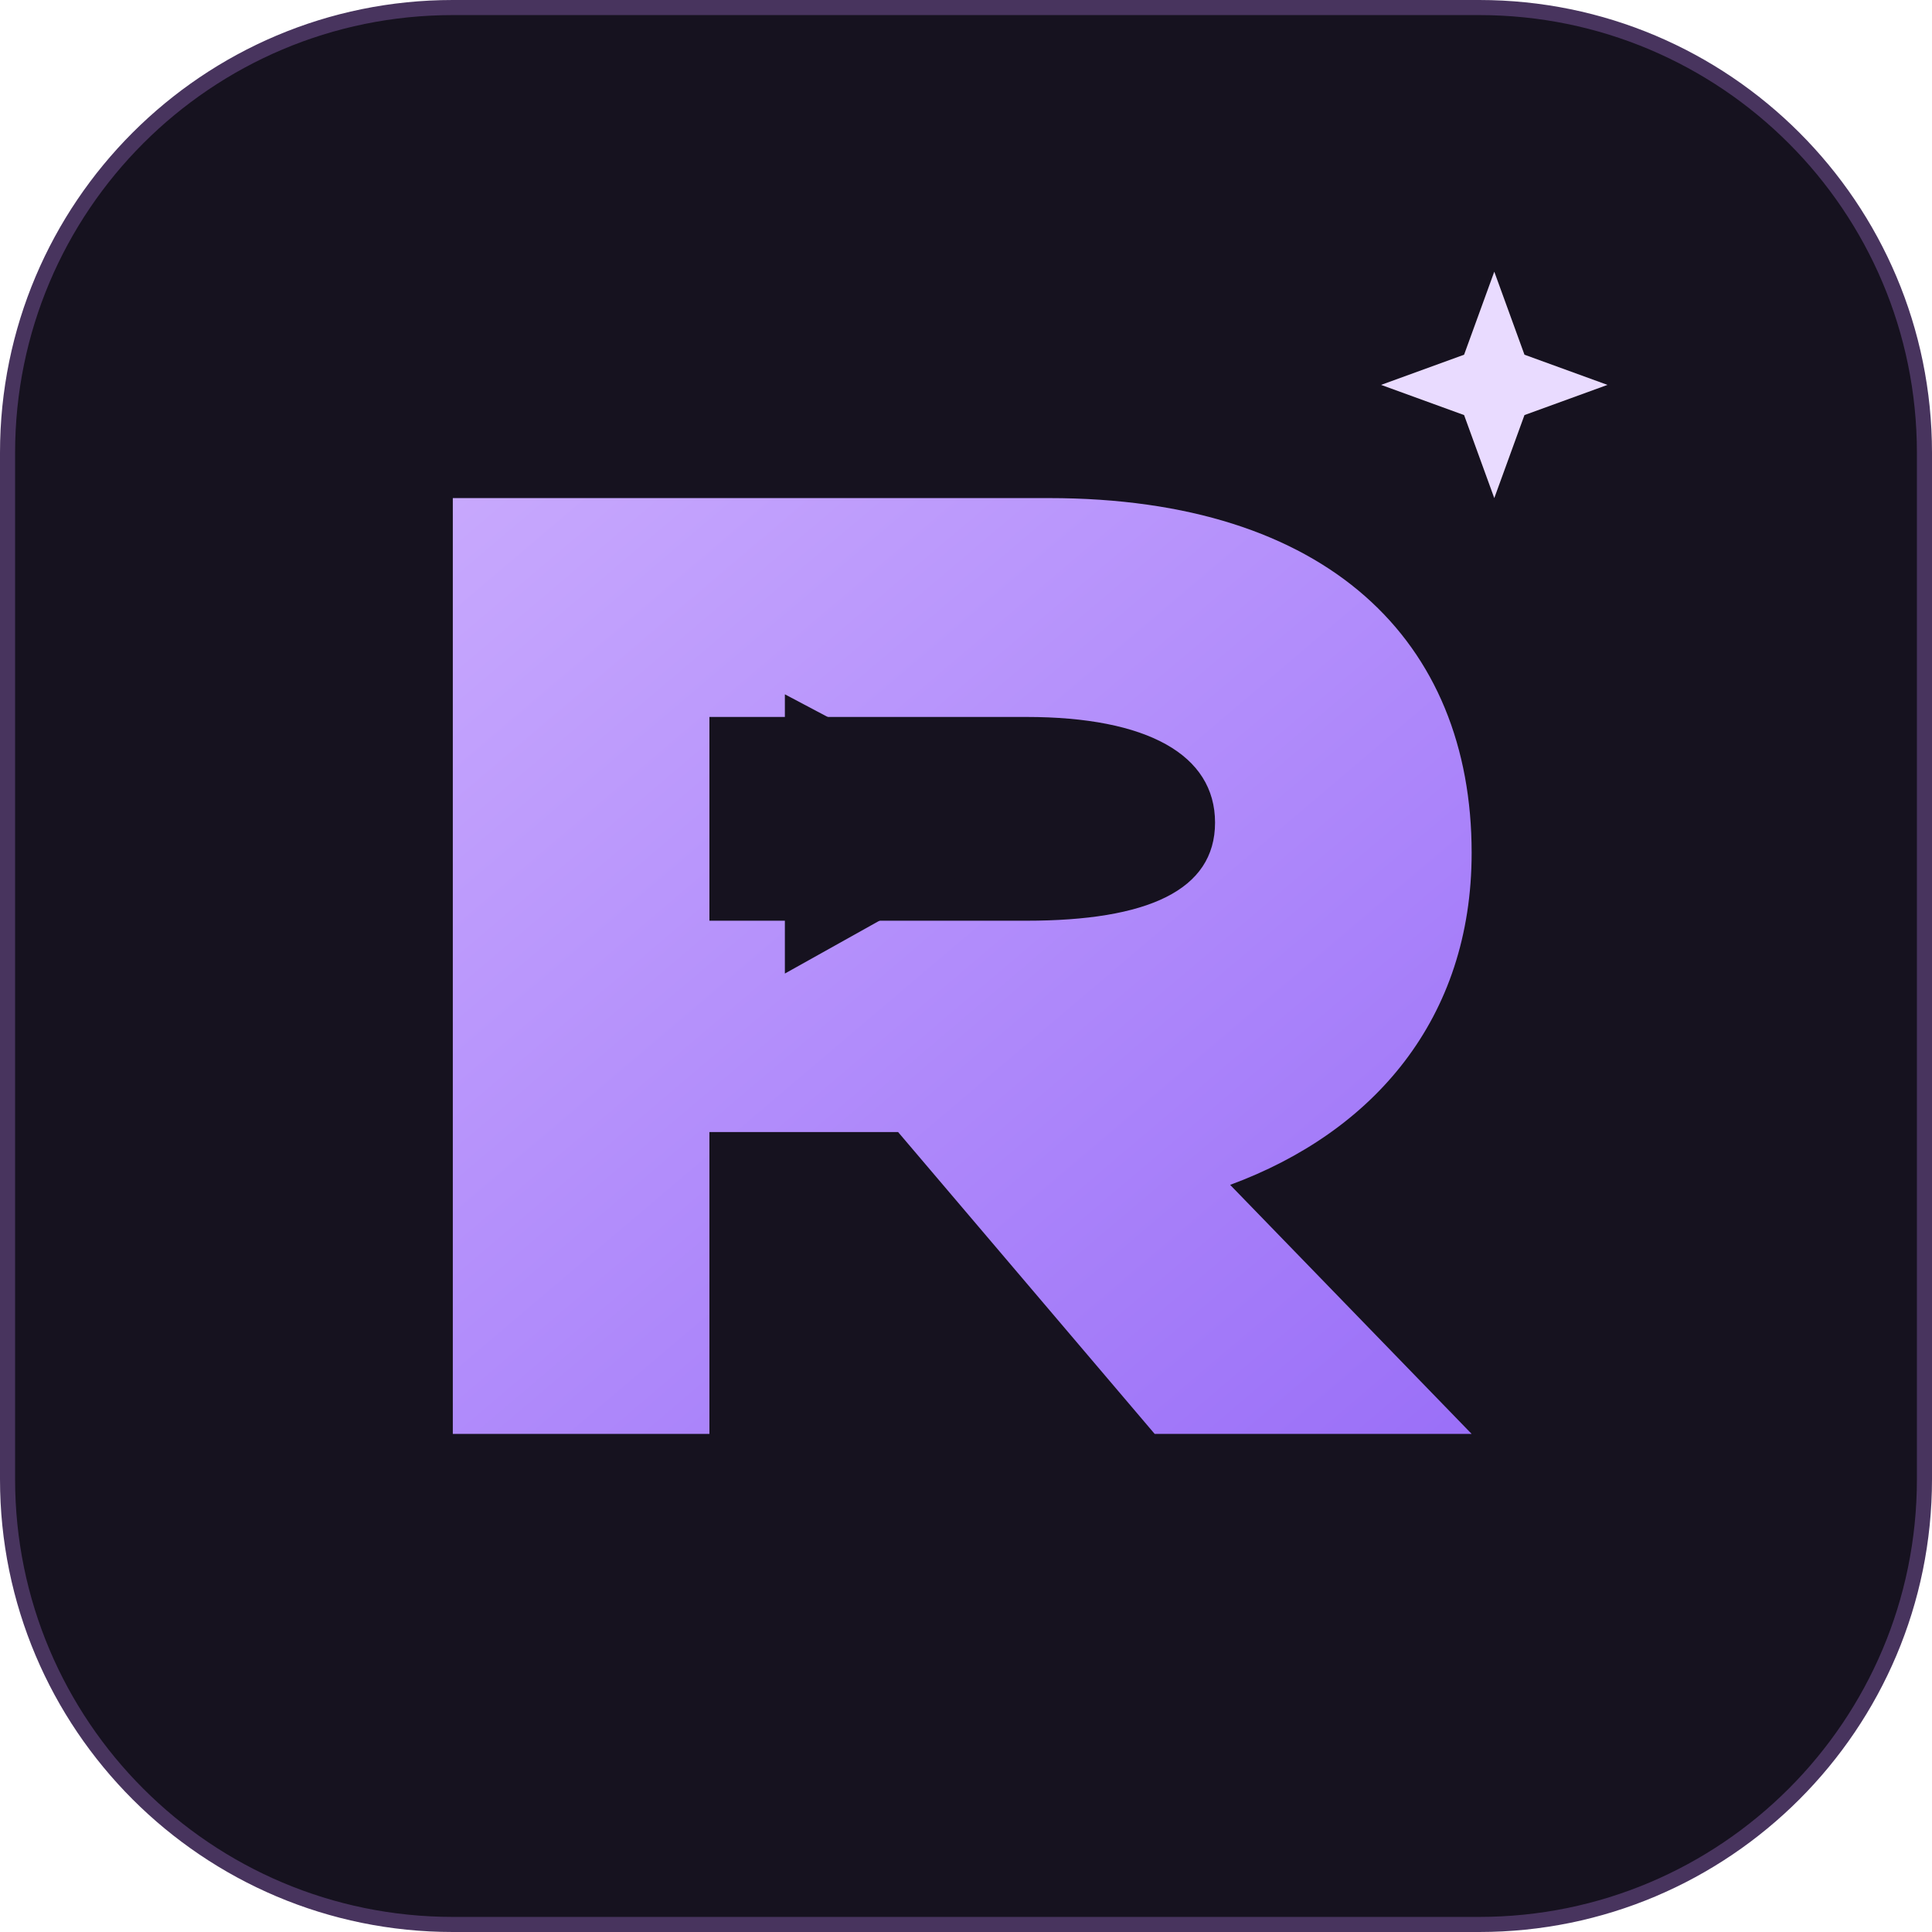
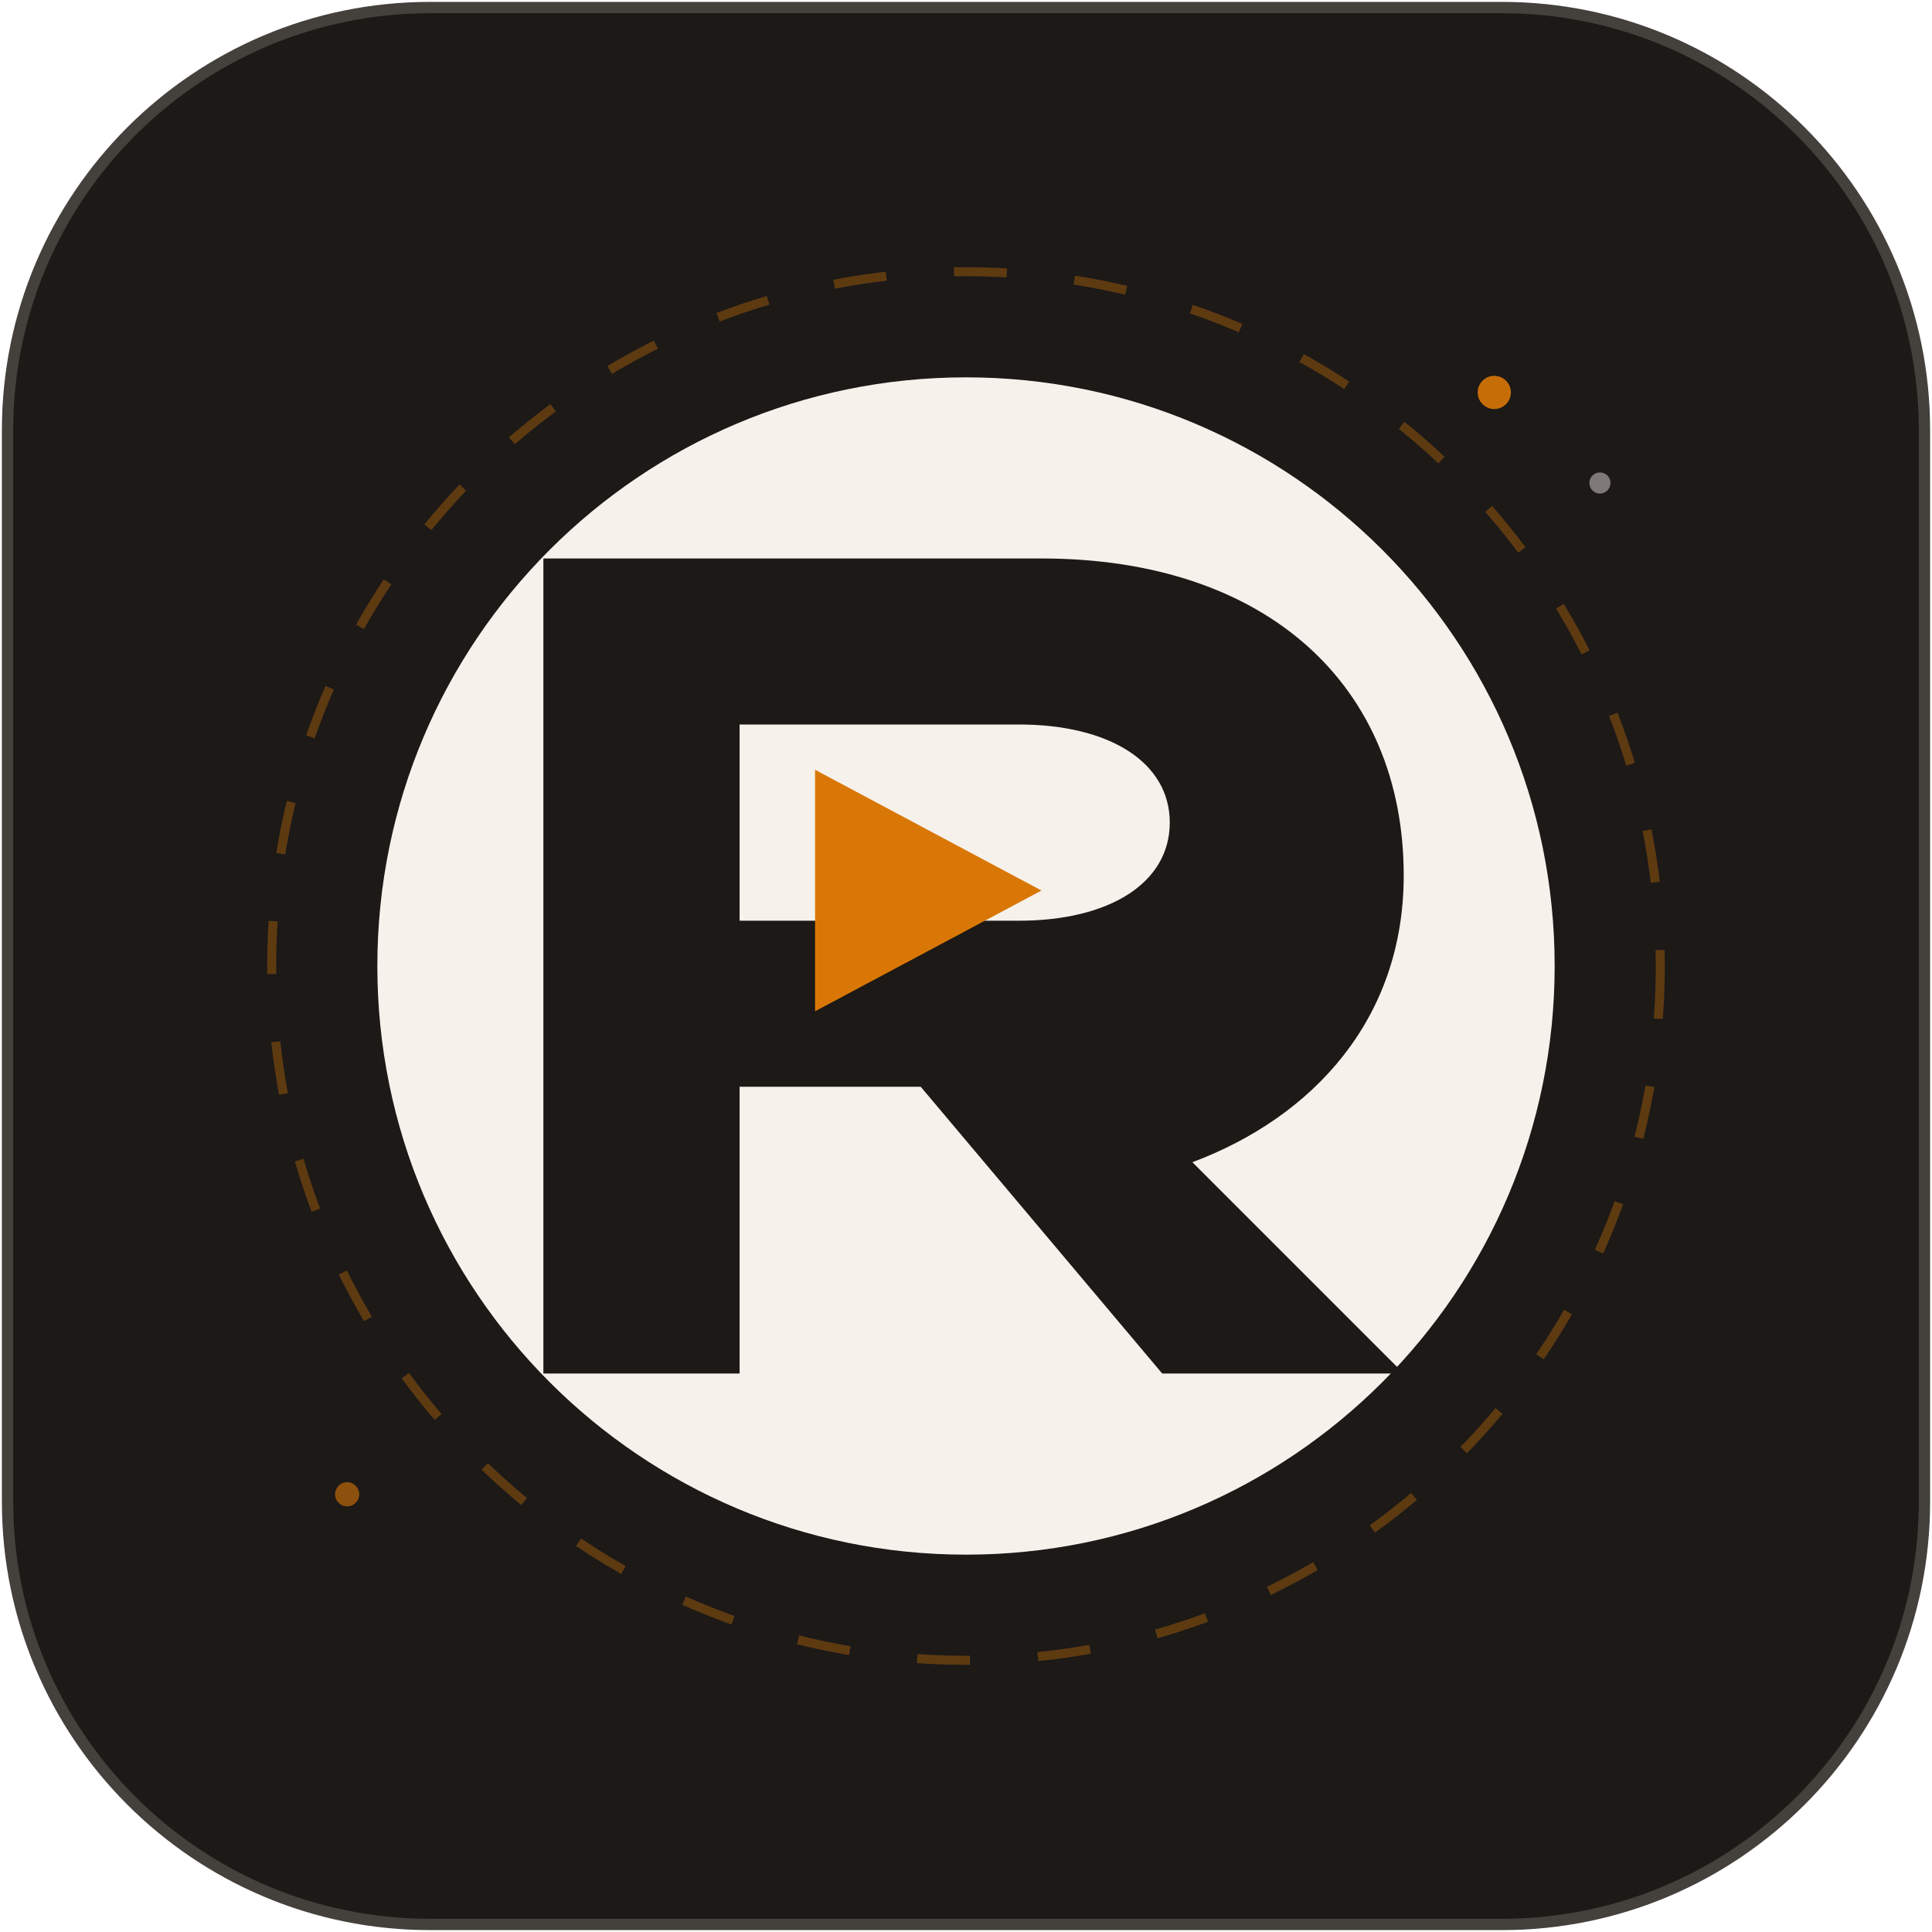
<svg xmlns="http://www.w3.org/2000/svg" viewBox="0 0 256 256" fill="none">
-   <defs>
-     <linearGradient id="a" x1="35" y1="20" x2="226" y2="245" gradientUnits="userSpaceOnUse">
-       <stop stop-color="#d4b8ff" />
-       <stop offset="1" stop-color="#8b5cf6" />
-     </linearGradient>
-   </defs>
-   <rect x="1" y="1" width="254" height="254" rx="59" fill="#16121f" stroke="#48345e" stroke-width="2" />
-   <path d="M60 190V66H139C176 66 195 85 195 113C195 135 182 150 163 157L195 190H153L119 150H94V190H60ZM94 95V122H136C152 122 161 118 161 109C161 100 152 95 136 95H94Z" fill="url(#a)" />
-   <path d="M104 92L138 110L104 129V92Z" fill="#16121f" />
-   <path d="M198 36L202 47L213 51L202 55L198 66L194 55L183 51L194 47L198 36Z" fill="#e9dbff" />
+   <rect x="1" y="1" width="254" height="254" rx="56" fill="#1c1917" stroke="#44403c" stroke-width="1.5" />
+   <circle cx="128" cy="128" r="92" fill="none" stroke="#d97706" stroke-width="1.2" opacity="0.35" stroke-dasharray="7 9" />
+   <circle cx="128" cy="128" r="78" fill="#faf6f0" opacity="0.98" />
+   <path d="M72 182V74H138C168 74 186 91 186 116C186 135 174 148 158 154L186 182H154L122 144H98V182H72ZM98 96V122H135C147 122 155 117 155 109C155 101 147 96 135 96H98Z" fill="#1c1917" />
+   <path d="M108 102L138 118L108 134V102Z" fill="#d97706" />
+   <circle cx="198" cy="52" r="2.2" fill="#d97706" opacity="0.9" />
+   <circle cx="212" cy="64" r="1.4" fill="#a8a29e" opacity="0.7" />
+   <circle cx="46" cy="198" r="1.6" fill="#d97706" opacity="0.6" />
</svg>
